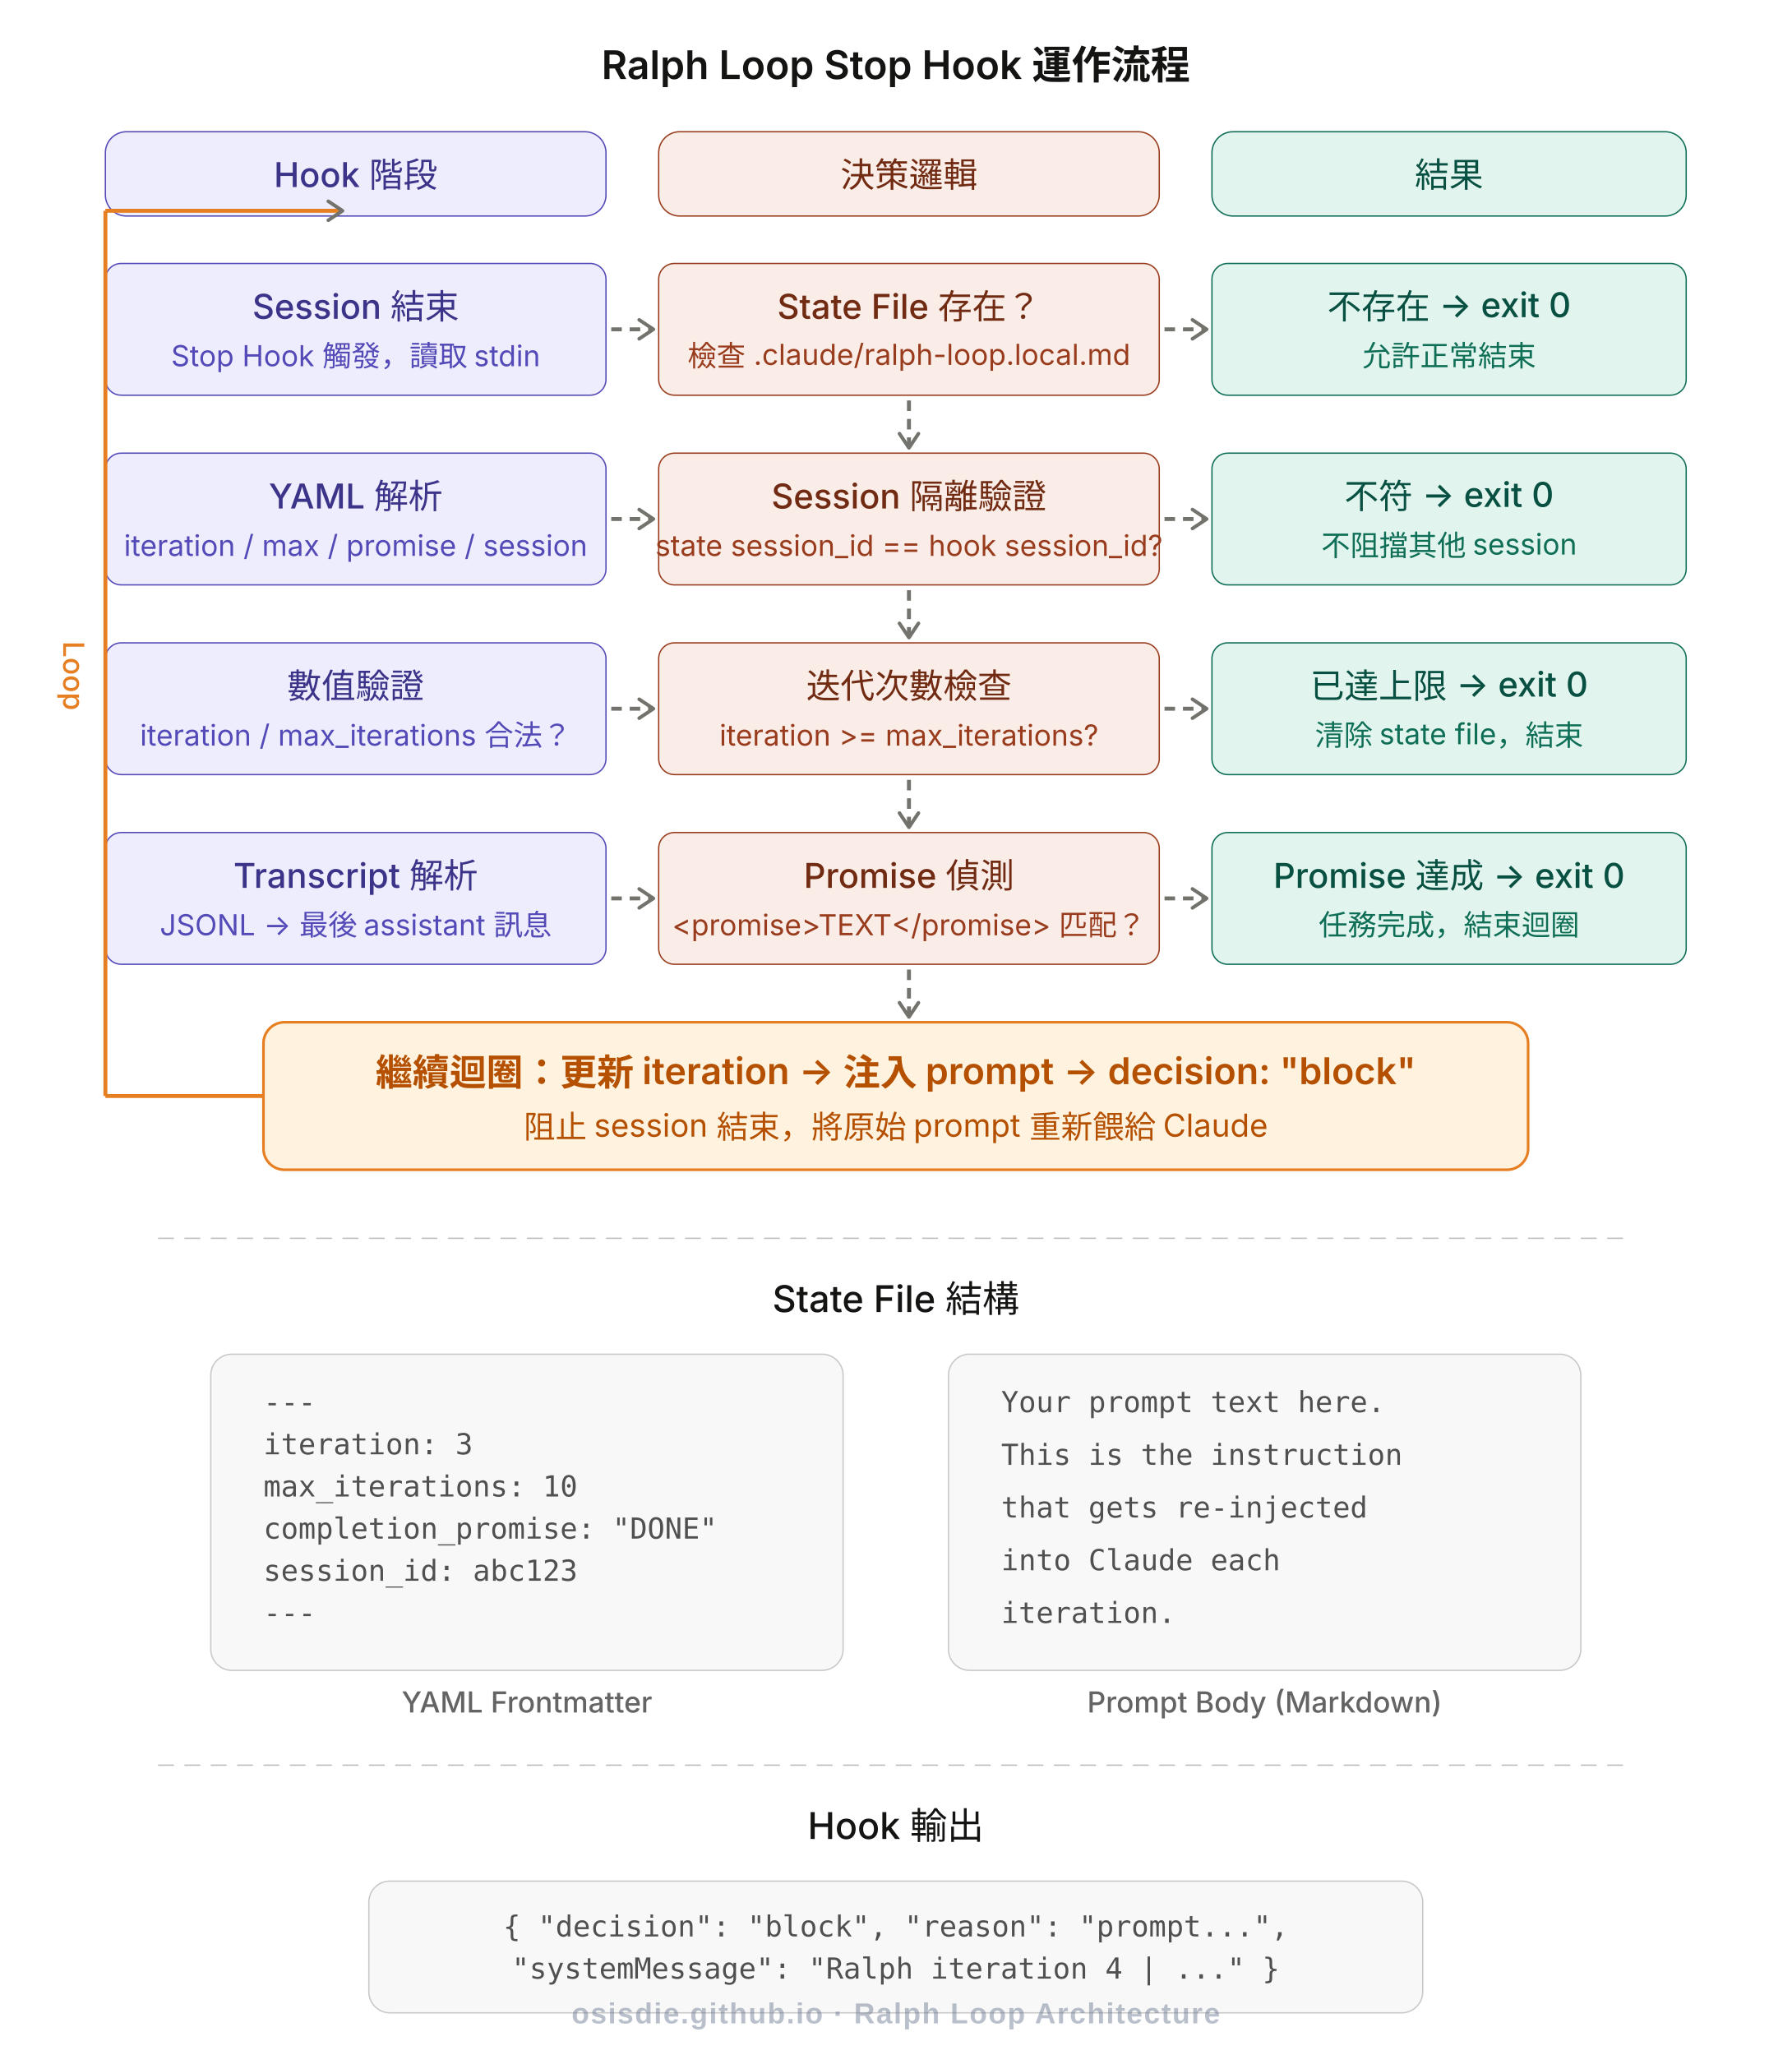
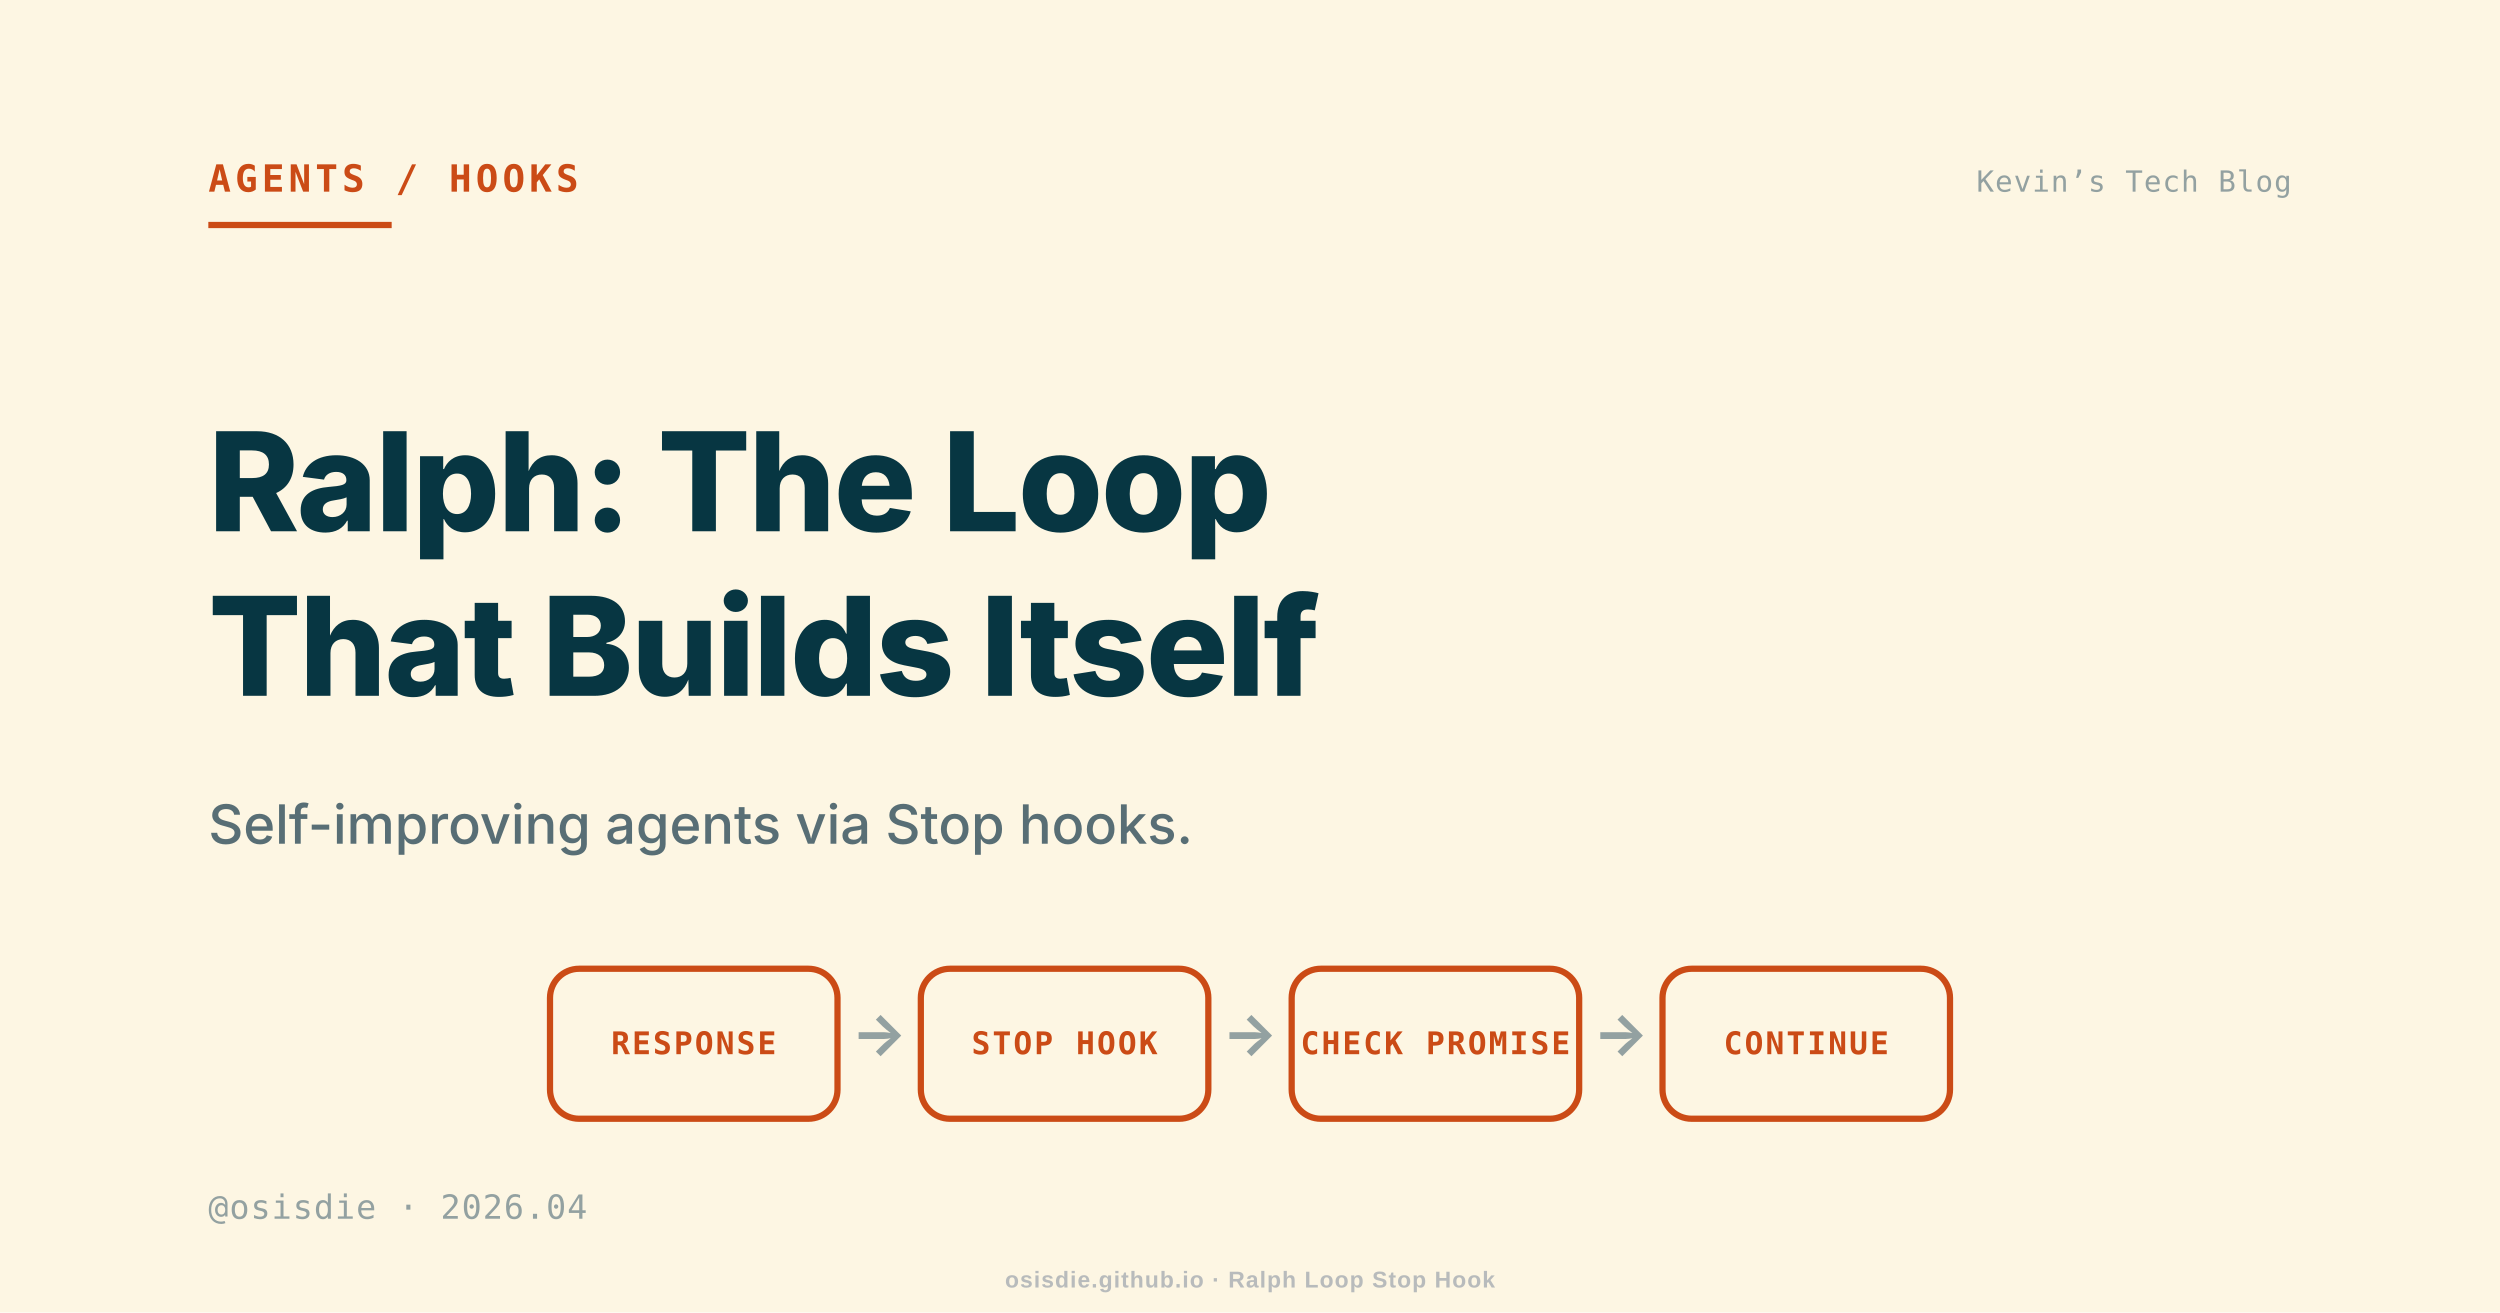
- <svg xmlns="http://www.w3.org/2000/svg" width="100%" viewBox="0 0 680 780">
-   <defs>
-     <marker id="arrow" viewBox="0 0 10 10" refX="8" refY="5" markerWidth="6" markerHeight="6" orient="auto-start-reverse">
-       <path d="M2 1L8 5L2 9" fill="none" stroke="rgb(115, 114, 108)" stroke-width="1.5" stroke-linecap="round" stroke-linejoin="round" />
-     </marker>
-   </defs>
-   <text x="340" y="30" text-anchor="middle" font-size="15" style="fill:rgb(20,20,19);font-family:-apple-system,BlinkMacSystemFont,'Segoe UI',sans-serif;font-size:15px;font-weight:600">Ralph Loop Stop Hook 運作流程</text>
-   <rect x="40" y="50" width="190" height="32" rx="8" style="fill:rgb(238,237,254);stroke:rgb(83,74,183);stroke-width:0.5" />
-   <text x="135" y="71" text-anchor="middle" style="fill:rgb(60,52,137);font-family:-apple-system,BlinkMacSystemFont,'Segoe UI',sans-serif;font-size:13px;font-weight:500">Hook 階段</text>
-   <rect x="250" y="50" width="190" height="32" rx="8" style="fill:rgb(250,236,231);stroke:rgb(153,60,29);stroke-width:0.5" />
-   <text x="345" y="71" text-anchor="middle" style="fill:rgb(113,43,19);font-family:-apple-system,BlinkMacSystemFont,'Segoe UI',sans-serif;font-size:13px;font-weight:500">決策邏輯</text>
-   <rect x="460" y="50" width="180" height="32" rx="8" style="fill:rgb(225,245,238);stroke:rgb(15,110,86);stroke-width:0.5" />
-   <text x="550" y="71" text-anchor="middle" style="fill:rgb(8,80,65);font-family:-apple-system,BlinkMacSystemFont,'Segoe UI',sans-serif;font-size:13px;font-weight:500">結果</text>
-   <rect x="40" y="100" width="190" height="50" rx="6" style="fill:rgb(238,237,254);stroke:rgb(83,74,183);stroke-width:0.5" />
-   <text x="135" y="121" text-anchor="middle" style="fill:rgb(60,52,137);font-family:-apple-system,BlinkMacSystemFont,'Segoe UI',sans-serif;font-size:13px;font-weight:500">Session 結束</text>
-   <text x="135" y="139" text-anchor="middle" style="fill:rgb(83,74,183);font-family:-apple-system,BlinkMacSystemFont,'Segoe UI',sans-serif;font-size:11px">Stop Hook 觸發，讀取 stdin</text>
-   <line x1="232" y1="125" x2="248" y2="125" stroke="rgb(115,114,108)" stroke-width="1.5" stroke-dasharray="4 3" marker-end="url(#arrow)" />
-   <rect x="250" y="100" width="190" height="50" rx="6" style="fill:rgb(250,236,231);stroke:rgb(153,60,29);stroke-width:0.5" />
-   <text x="345" y="121" text-anchor="middle" style="fill:rgb(113,43,19);font-family:-apple-system,BlinkMacSystemFont,'Segoe UI',sans-serif;font-size:13px;font-weight:500">State File 存在？</text>
-   <text x="345" y="139" text-anchor="middle" style="fill:rgb(153,60,29);font-family:-apple-system,BlinkMacSystemFont,'Segoe UI',sans-serif;font-size:11px">檢查 .claude/ralph-loop.local.md</text>
-   <line x1="442" y1="125" x2="458" y2="125" stroke="rgb(115,114,108)" stroke-width="1.5" stroke-dasharray="4 3" marker-end="url(#arrow)" />
-   <rect x="460" y="100" width="180" height="50" rx="6" style="fill:rgb(225,245,238);stroke:rgb(15,110,86);stroke-width:0.5" />
-   <text x="550" y="121" text-anchor="middle" style="fill:rgb(8,80,65);font-family:-apple-system,BlinkMacSystemFont,'Segoe UI',sans-serif;font-size:13px;font-weight:500">不存在 → exit 0</text>
-   <text x="550" y="139" text-anchor="middle" style="fill:rgb(15,110,86);font-family:-apple-system,BlinkMacSystemFont,'Segoe UI',sans-serif;font-size:11px">允許正常結束</text>
-   <line x1="345" y1="152" x2="345" y2="170" stroke="rgb(115,114,108)" stroke-width="1.5" stroke-dasharray="4 3" marker-end="url(#arrow)" />
-   <rect x="40" y="172" width="190" height="50" rx="6" style="fill:rgb(238,237,254);stroke:rgb(83,74,183);stroke-width:0.5" />
-   <text x="135" y="193" text-anchor="middle" style="fill:rgb(60,52,137);font-family:-apple-system,BlinkMacSystemFont,'Segoe UI',sans-serif;font-size:13px;font-weight:500">YAML 解析</text>
-   <text x="135" y="211" text-anchor="middle" style="fill:rgb(83,74,183);font-family:-apple-system,BlinkMacSystemFont,'Segoe UI',sans-serif;font-size:11px">iteration / max / promise / session</text>
-   <line x1="232" y1="197" x2="248" y2="197" stroke="rgb(115,114,108)" stroke-width="1.5" stroke-dasharray="4 3" marker-end="url(#arrow)" />
-   <rect x="250" y="172" width="190" height="50" rx="6" style="fill:rgb(250,236,231);stroke:rgb(153,60,29);stroke-width:0.5" />
-   <text x="345" y="193" text-anchor="middle" style="fill:rgb(113,43,19);font-family:-apple-system,BlinkMacSystemFont,'Segoe UI',sans-serif;font-size:13px;font-weight:500">Session 隔離驗證</text>
-   <text x="345" y="211" text-anchor="middle" style="fill:rgb(153,60,29);font-family:-apple-system,BlinkMacSystemFont,'Segoe UI',sans-serif;font-size:11px">state session_id == hook session_id?</text>
-   <line x1="442" y1="197" x2="458" y2="197" stroke="rgb(115,114,108)" stroke-width="1.5" stroke-dasharray="4 3" marker-end="url(#arrow)" />
-   <rect x="460" y="172" width="180" height="50" rx="6" style="fill:rgb(225,245,238);stroke:rgb(15,110,86);stroke-width:0.5" />
-   <text x="550" y="193" text-anchor="middle" style="fill:rgb(8,80,65);font-family:-apple-system,BlinkMacSystemFont,'Segoe UI',sans-serif;font-size:13px;font-weight:500">不符 → exit 0</text>
-   <text x="550" y="211" text-anchor="middle" style="fill:rgb(15,110,86);font-family:-apple-system,BlinkMacSystemFont,'Segoe UI',sans-serif;font-size:11px">不阻擋其他 session</text>
-   <line x1="345" y1="224" x2="345" y2="242" stroke="rgb(115,114,108)" stroke-width="1.5" stroke-dasharray="4 3" marker-end="url(#arrow)" />
-   <rect x="40" y="244" width="190" height="50" rx="6" style="fill:rgb(238,237,254);stroke:rgb(83,74,183);stroke-width:0.5" />
-   <text x="135" y="265" text-anchor="middle" style="fill:rgb(60,52,137);font-family:-apple-system,BlinkMacSystemFont,'Segoe UI',sans-serif;font-size:13px;font-weight:500">數值驗證</text>
-   <text x="135" y="283" text-anchor="middle" style="fill:rgb(83,74,183);font-family:-apple-system,BlinkMacSystemFont,'Segoe UI',sans-serif;font-size:11px">iteration / max_iterations 合法？</text>
-   <line x1="232" y1="269" x2="248" y2="269" stroke="rgb(115,114,108)" stroke-width="1.5" stroke-dasharray="4 3" marker-end="url(#arrow)" />
-   <rect x="250" y="244" width="190" height="50" rx="6" style="fill:rgb(250,236,231);stroke:rgb(153,60,29);stroke-width:0.5" />
-   <text x="345" y="265" text-anchor="middle" style="fill:rgb(113,43,19);font-family:-apple-system,BlinkMacSystemFont,'Segoe UI',sans-serif;font-size:13px;font-weight:500">迭代次數檢查</text>
-   <text x="345" y="283" text-anchor="middle" style="fill:rgb(153,60,29);font-family:-apple-system,BlinkMacSystemFont,'Segoe UI',sans-serif;font-size:11px">iteration &gt;= max_iterations?</text>
-   <line x1="442" y1="269" x2="458" y2="269" stroke="rgb(115,114,108)" stroke-width="1.5" stroke-dasharray="4 3" marker-end="url(#arrow)" />
-   <rect x="460" y="244" width="180" height="50" rx="6" style="fill:rgb(225,245,238);stroke:rgb(15,110,86);stroke-width:0.5" />
-   <text x="550" y="265" text-anchor="middle" style="fill:rgb(8,80,65);font-family:-apple-system,BlinkMacSystemFont,'Segoe UI',sans-serif;font-size:13px;font-weight:500">已達上限 → exit 0</text>
-   <text x="550" y="283" text-anchor="middle" style="fill:rgb(15,110,86);font-family:-apple-system,BlinkMacSystemFont,'Segoe UI',sans-serif;font-size:11px">清除 state file，結束</text>
-   <line x1="345" y1="296" x2="345" y2="314" stroke="rgb(115,114,108)" stroke-width="1.5" stroke-dasharray="4 3" marker-end="url(#arrow)" />
-   <rect x="40" y="316" width="190" height="50" rx="6" style="fill:rgb(238,237,254);stroke:rgb(83,74,183);stroke-width:0.5" />
-   <text x="135" y="337" text-anchor="middle" style="fill:rgb(60,52,137);font-family:-apple-system,BlinkMacSystemFont,'Segoe UI',sans-serif;font-size:13px;font-weight:500">Transcript 解析</text>
-   <text x="135" y="355" text-anchor="middle" style="fill:rgb(83,74,183);font-family:-apple-system,BlinkMacSystemFont,'Segoe UI',sans-serif;font-size:11px">JSONL → 最後 assistant 訊息</text>
-   <line x1="232" y1="341" x2="248" y2="341" stroke="rgb(115,114,108)" stroke-width="1.5" stroke-dasharray="4 3" marker-end="url(#arrow)" />
-   <rect x="250" y="316" width="190" height="50" rx="6" style="fill:rgb(250,236,231);stroke:rgb(153,60,29);stroke-width:0.5" />
-   <text x="345" y="337" text-anchor="middle" style="fill:rgb(113,43,19);font-family:-apple-system,BlinkMacSystemFont,'Segoe UI',sans-serif;font-size:13px;font-weight:500">Promise 偵測</text>
-   <text x="345" y="355" text-anchor="middle" style="fill:rgb(153,60,29);font-family:-apple-system,BlinkMacSystemFont,'Segoe UI',sans-serif;font-size:11px">&lt;promise&gt;TEXT&lt;/promise&gt; 匹配？</text>
-   <line x1="442" y1="341" x2="458" y2="341" stroke="rgb(115,114,108)" stroke-width="1.5" stroke-dasharray="4 3" marker-end="url(#arrow)" />
-   <rect x="460" y="316" width="180" height="50" rx="6" style="fill:rgb(225,245,238);stroke:rgb(15,110,86);stroke-width:0.5" />
-   <text x="550" y="337" text-anchor="middle" style="fill:rgb(8,80,65);font-family:-apple-system,BlinkMacSystemFont,'Segoe UI',sans-serif;font-size:13px;font-weight:500">Promise 達成 → exit 0</text>
-   <text x="550" y="355" text-anchor="middle" style="fill:rgb(15,110,86);font-family:-apple-system,BlinkMacSystemFont,'Segoe UI',sans-serif;font-size:11px">任務完成，結束迴圈</text>
-   <line x1="345" y1="368" x2="345" y2="386" stroke="rgb(115,114,108)" stroke-width="1.5" stroke-dasharray="4 3" marker-end="url(#arrow)" />
-   <rect x="100" y="388" width="480" height="56" rx="8" style="fill:rgb(255,243,224);stroke:rgb(230,126,34);stroke-width:1" />
-   <text x="340" y="412" text-anchor="middle" style="fill:rgb(180,80,0);font-family:-apple-system,BlinkMacSystemFont,'Segoe UI',sans-serif;font-size:14px;font-weight:600">繼續迴圈：更新 iteration → 注入 prompt → decision: "block"</text>
-   <text x="340" y="432" text-anchor="middle" style="fill:rgb(180,80,0);font-family:-apple-system,BlinkMacSystemFont,'Segoe UI',sans-serif;font-size:12px">阻止 session 結束，將原始 prompt 重新餵給 Claude</text>
-   <line x1="100" y1="416" x2="40" y2="416" stroke="rgb(230,126,34)" stroke-width="1.5" />
-   <line x1="40" y1="416" x2="40" y2="80" stroke="rgb(230,126,34)" stroke-width="1.5" />
-   <line x1="40" y1="80" x2="130" y2="80" stroke="rgb(230,126,34)" stroke-width="1.5" marker-end="url(#arrow)" />
-   <text x="28" y="250" text-anchor="middle" style="fill:rgb(230,126,34);font-family:-apple-system,BlinkMacSystemFont,'Segoe UI',sans-serif;font-size:11px;font-weight:500;writing-mode:tb">Loop</text>
-   <line x1="60" y1="470" x2="620" y2="470" stroke="rgba(31,30,29,0.3)" stroke-width="0.5" stroke-dasharray="6 4" />
-   <text x="340" y="498" text-anchor="middle" style="fill:rgb(20,20,19);font-family:-apple-system,BlinkMacSystemFont,'Segoe UI',sans-serif;font-size:14px;font-weight:500">State File 結構</text>
-   <rect x="80" y="514" width="240" height="120" rx="8" style="fill:rgb(248,248,248);stroke:rgb(200,200,200);stroke-width:0.5" />
-   <text x="100" y="536" style="fill:rgb(80,80,80);font-family:monospace;font-size:11px">---</text>
-   <text x="100" y="552" style="fill:rgb(80,80,80);font-family:monospace;font-size:11px">iteration: 3</text>
-   <text x="100" y="568" style="fill:rgb(80,80,80);font-family:monospace;font-size:11px">max_iterations: 10</text>
-   <text x="100" y="584" style="fill:rgb(80,80,80);font-family:monospace;font-size:11px">completion_promise: "DONE"</text>
-   <text x="100" y="600" style="fill:rgb(80,80,80);font-family:monospace;font-size:11px">session_id: abc123</text>
-   <text x="100" y="616" style="fill:rgb(80,80,80);font-family:monospace;font-size:11px">---</text>
-   <rect x="360" y="514" width="240" height="120" rx="8" style="fill:rgb(248,248,248);stroke:rgb(200,200,200);stroke-width:0.5" />
-   <text x="380" y="536" style="fill:rgb(80,80,80);font-family:monospace;font-size:11px">Your prompt text here.</text>
-   <text x="380" y="556" style="fill:rgb(80,80,80);font-family:monospace;font-size:11px">This is the instruction</text>
-   <text x="380" y="576" style="fill:rgb(80,80,80);font-family:monospace;font-size:11px">that gets re-injected</text>
-   <text x="380" y="596" style="fill:rgb(80,80,80);font-family:monospace;font-size:11px">into Claude each</text>
-   <text x="380" y="616" style="fill:rgb(80,80,80);font-family:monospace;font-size:11px">iteration.</text>
-   <text x="200" y="650" text-anchor="middle" style="fill:rgb(100,100,100);font-family:-apple-system,BlinkMacSystemFont,'Segoe UI',sans-serif;font-size:11px;font-weight:500">YAML Frontmatter</text>
-   <text x="480" y="650" text-anchor="middle" style="fill:rgb(100,100,100);font-family:-apple-system,BlinkMacSystemFont,'Segoe UI',sans-serif;font-size:11px;font-weight:500">Prompt Body (Markdown)</text>
-   <line x1="60" y1="670" x2="620" y2="670" stroke="rgba(31,30,29,0.3)" stroke-width="0.5" stroke-dasharray="6 4" />
-   <text x="340" y="698" text-anchor="middle" style="fill:rgb(20,20,19);font-family:-apple-system,BlinkMacSystemFont,'Segoe UI',sans-serif;font-size:14px;font-weight:500">Hook 輸出</text>
-   <rect x="140" y="714" width="400" height="50" rx="8" style="fill:rgb(248,248,248);stroke:rgb(200,200,200);stroke-width:0.5" />
-   <text x="340" y="735" text-anchor="middle" style="fill:rgb(80,80,80);font-family:monospace;font-size:11px">{ "decision": "block", "reason": "prompt...",</text>
-   <text x="340" y="751" text-anchor="middle" style="fill:rgb(80,80,80);font-family:monospace;font-size:11px">  "systemMessage": "Ralph iteration 4 | ..." }</text>
+ <svg xmlns="http://www.w3.org/2000/svg" viewBox="0 0 1200 630" width="1200" height="630">
+   <rect width="1200" height="630" fill="#FDF6E3" />
+   <text x="100" y="92" font-family="&quot;JetBrains Mono&quot;, &quot;Consolas&quot;, &quot;Menlo&quot;, monospace" font-size="18" font-weight="700" fill="#CB4B16" letter-spacing="2px">AGENTS / HOOKS</text>
+   <line x1="100" y1="108" x2="188" y2="108" stroke="#CB4B16" stroke-width="3" />
+   <text x="1100" y="92" text-anchor="end" font-family="&quot;JetBrains Mono&quot;, &quot;Consolas&quot;, &quot;Menlo&quot;, monospace" font-size="14" font-weight="500" fill="#93A1A1" letter-spacing="0.5px">Kevin’s Tech Blog</text>
+   <text x="100" y="255" font-family="-apple-system, BlinkMacSystemFont, &quot;Segoe UI&quot;, &quot;Noto Sans TC&quot;, sans-serif" font-size="66" font-weight="800" fill="#073642" letter-spacing="-1px">Ralph: The Loop</text>
+   <text x="100" y="334" font-family="-apple-system, BlinkMacSystemFont, &quot;Segoe UI&quot;, &quot;Noto Sans TC&quot;, sans-serif" font-size="66" font-weight="800" fill="#073642" letter-spacing="-1px">That Builds Itself</text>
+   <text x="100" y="405" font-family="-apple-system, BlinkMacSystemFont, &quot;Segoe UI&quot;, &quot;Noto Sans TC&quot;, sans-serif" font-size="26" font-weight="500" fill="#586E75">Self-improving agents via Stop hooks.</text>
+   <g>
+     <rect x="264" y="465" width="138" height="72" rx="14" fill="none" stroke="#CB4B16" stroke-width="3" />
+     <text x="333" y="506" text-anchor="middle" font-family="&quot;JetBrains Mono&quot;, &quot;Consolas&quot;, &quot;Menlo&quot;, monospace" font-size="15" font-weight="700" fill="#CB4B16" letter-spacing="1px">RESPONSE</text>
+     <text x="422" y="506" text-anchor="middle" font-family="-apple-system, BlinkMacSystemFont, &quot;Segoe UI&quot;, &quot;Noto Sans TC&quot;, sans-serif" font-size="28" font-weight="700" fill="#93A1A1">→</text>
+     <rect x="442" y="465" width="138" height="72" rx="14" fill="none" stroke="#CB4B16" stroke-width="3" />
+     <text x="511" y="506" text-anchor="middle" font-family="&quot;JetBrains Mono&quot;, &quot;Consolas&quot;, &quot;Menlo&quot;, monospace" font-size="15" font-weight="700" fill="#CB4B16" letter-spacing="1px">STOP HOOK</text>
+     <text x="600" y="506" text-anchor="middle" font-family="-apple-system, BlinkMacSystemFont, &quot;Segoe UI&quot;, &quot;Noto Sans TC&quot;, sans-serif" font-size="28" font-weight="700" fill="#93A1A1">→</text>
+     <rect x="620" y="465" width="138" height="72" rx="14" fill="none" stroke="#CB4B16" stroke-width="3" />
+     <text x="689" y="506" text-anchor="middle" font-family="&quot;JetBrains Mono&quot;, &quot;Consolas&quot;, &quot;Menlo&quot;, monospace" font-size="15" font-weight="700" fill="#CB4B16" letter-spacing="1px">CHECK PROMISE</text>
+     <text x="778" y="506" text-anchor="middle" font-family="-apple-system, BlinkMacSystemFont, &quot;Segoe UI&quot;, &quot;Noto Sans TC&quot;, sans-serif" font-size="28" font-weight="700" fill="#93A1A1">→</text>
+     <rect x="798" y="465" width="138" height="72" rx="14" fill="none" stroke="#CB4B16" stroke-width="3" />
+     <text x="867" y="506" text-anchor="middle" font-family="&quot;JetBrains Mono&quot;, &quot;Consolas&quot;, &quot;Menlo&quot;, monospace" font-size="15" font-weight="700" fill="#CB4B16" letter-spacing="1px">CONTINUE</text>
+   </g>
+   <text x="100" y="585" font-family="&quot;JetBrains Mono&quot;, &quot;Consolas&quot;, &quot;Menlo&quot;, monospace" font-size="16" font-weight="500" fill="#93A1A1" letter-spacing="0.5px">@osisdie · 2026.04</text>
  <g opacity="0.45">
-     <text x="340" y="768" text-anchor="middle" fill="#64748b" font-family="Segoe UI, Arial, sans-serif" font-size="11" font-weight="600" letter-spacing="0.5px">osisdie.github.io · Ralph Loop Architecture</text>
+     <text x="600" y="618" text-anchor="middle" fill="#64748b" font-family="Segoe UI, Arial, sans-serif" font-size="11" font-weight="600" letter-spacing="0.5px">osisdie.github.io · Ralph Loop Stop Hook</text>
  </g>
</svg>
